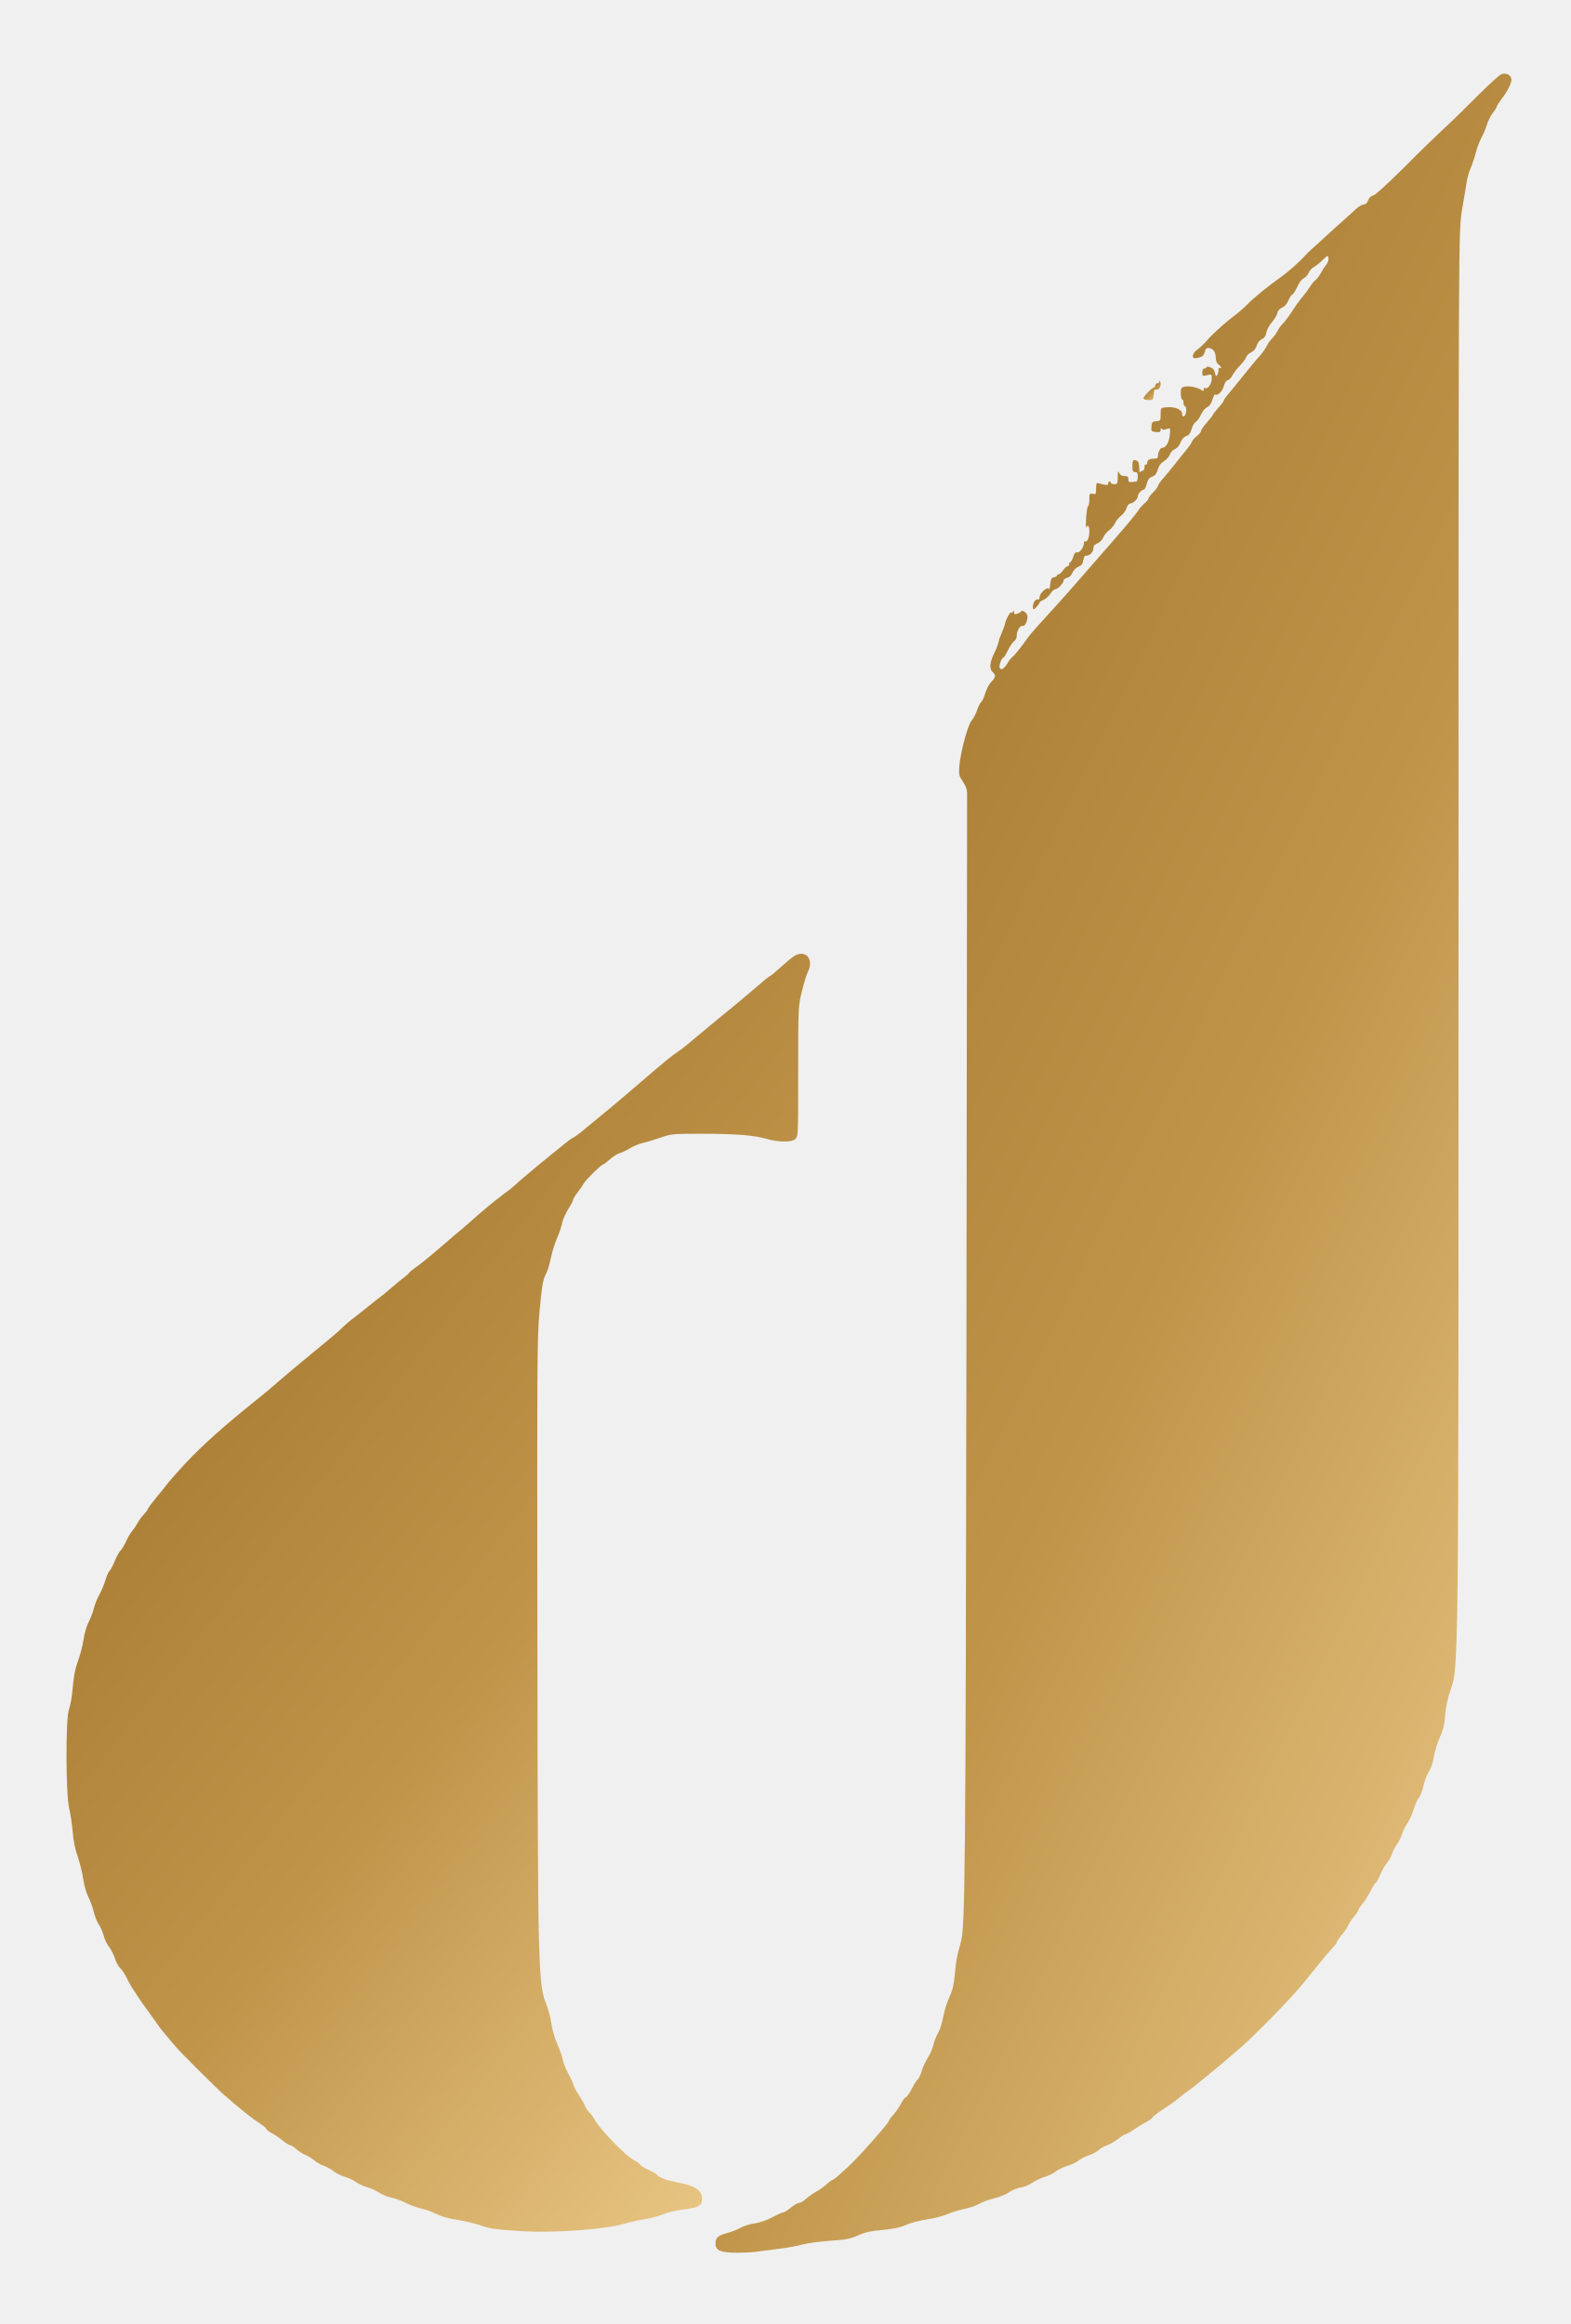
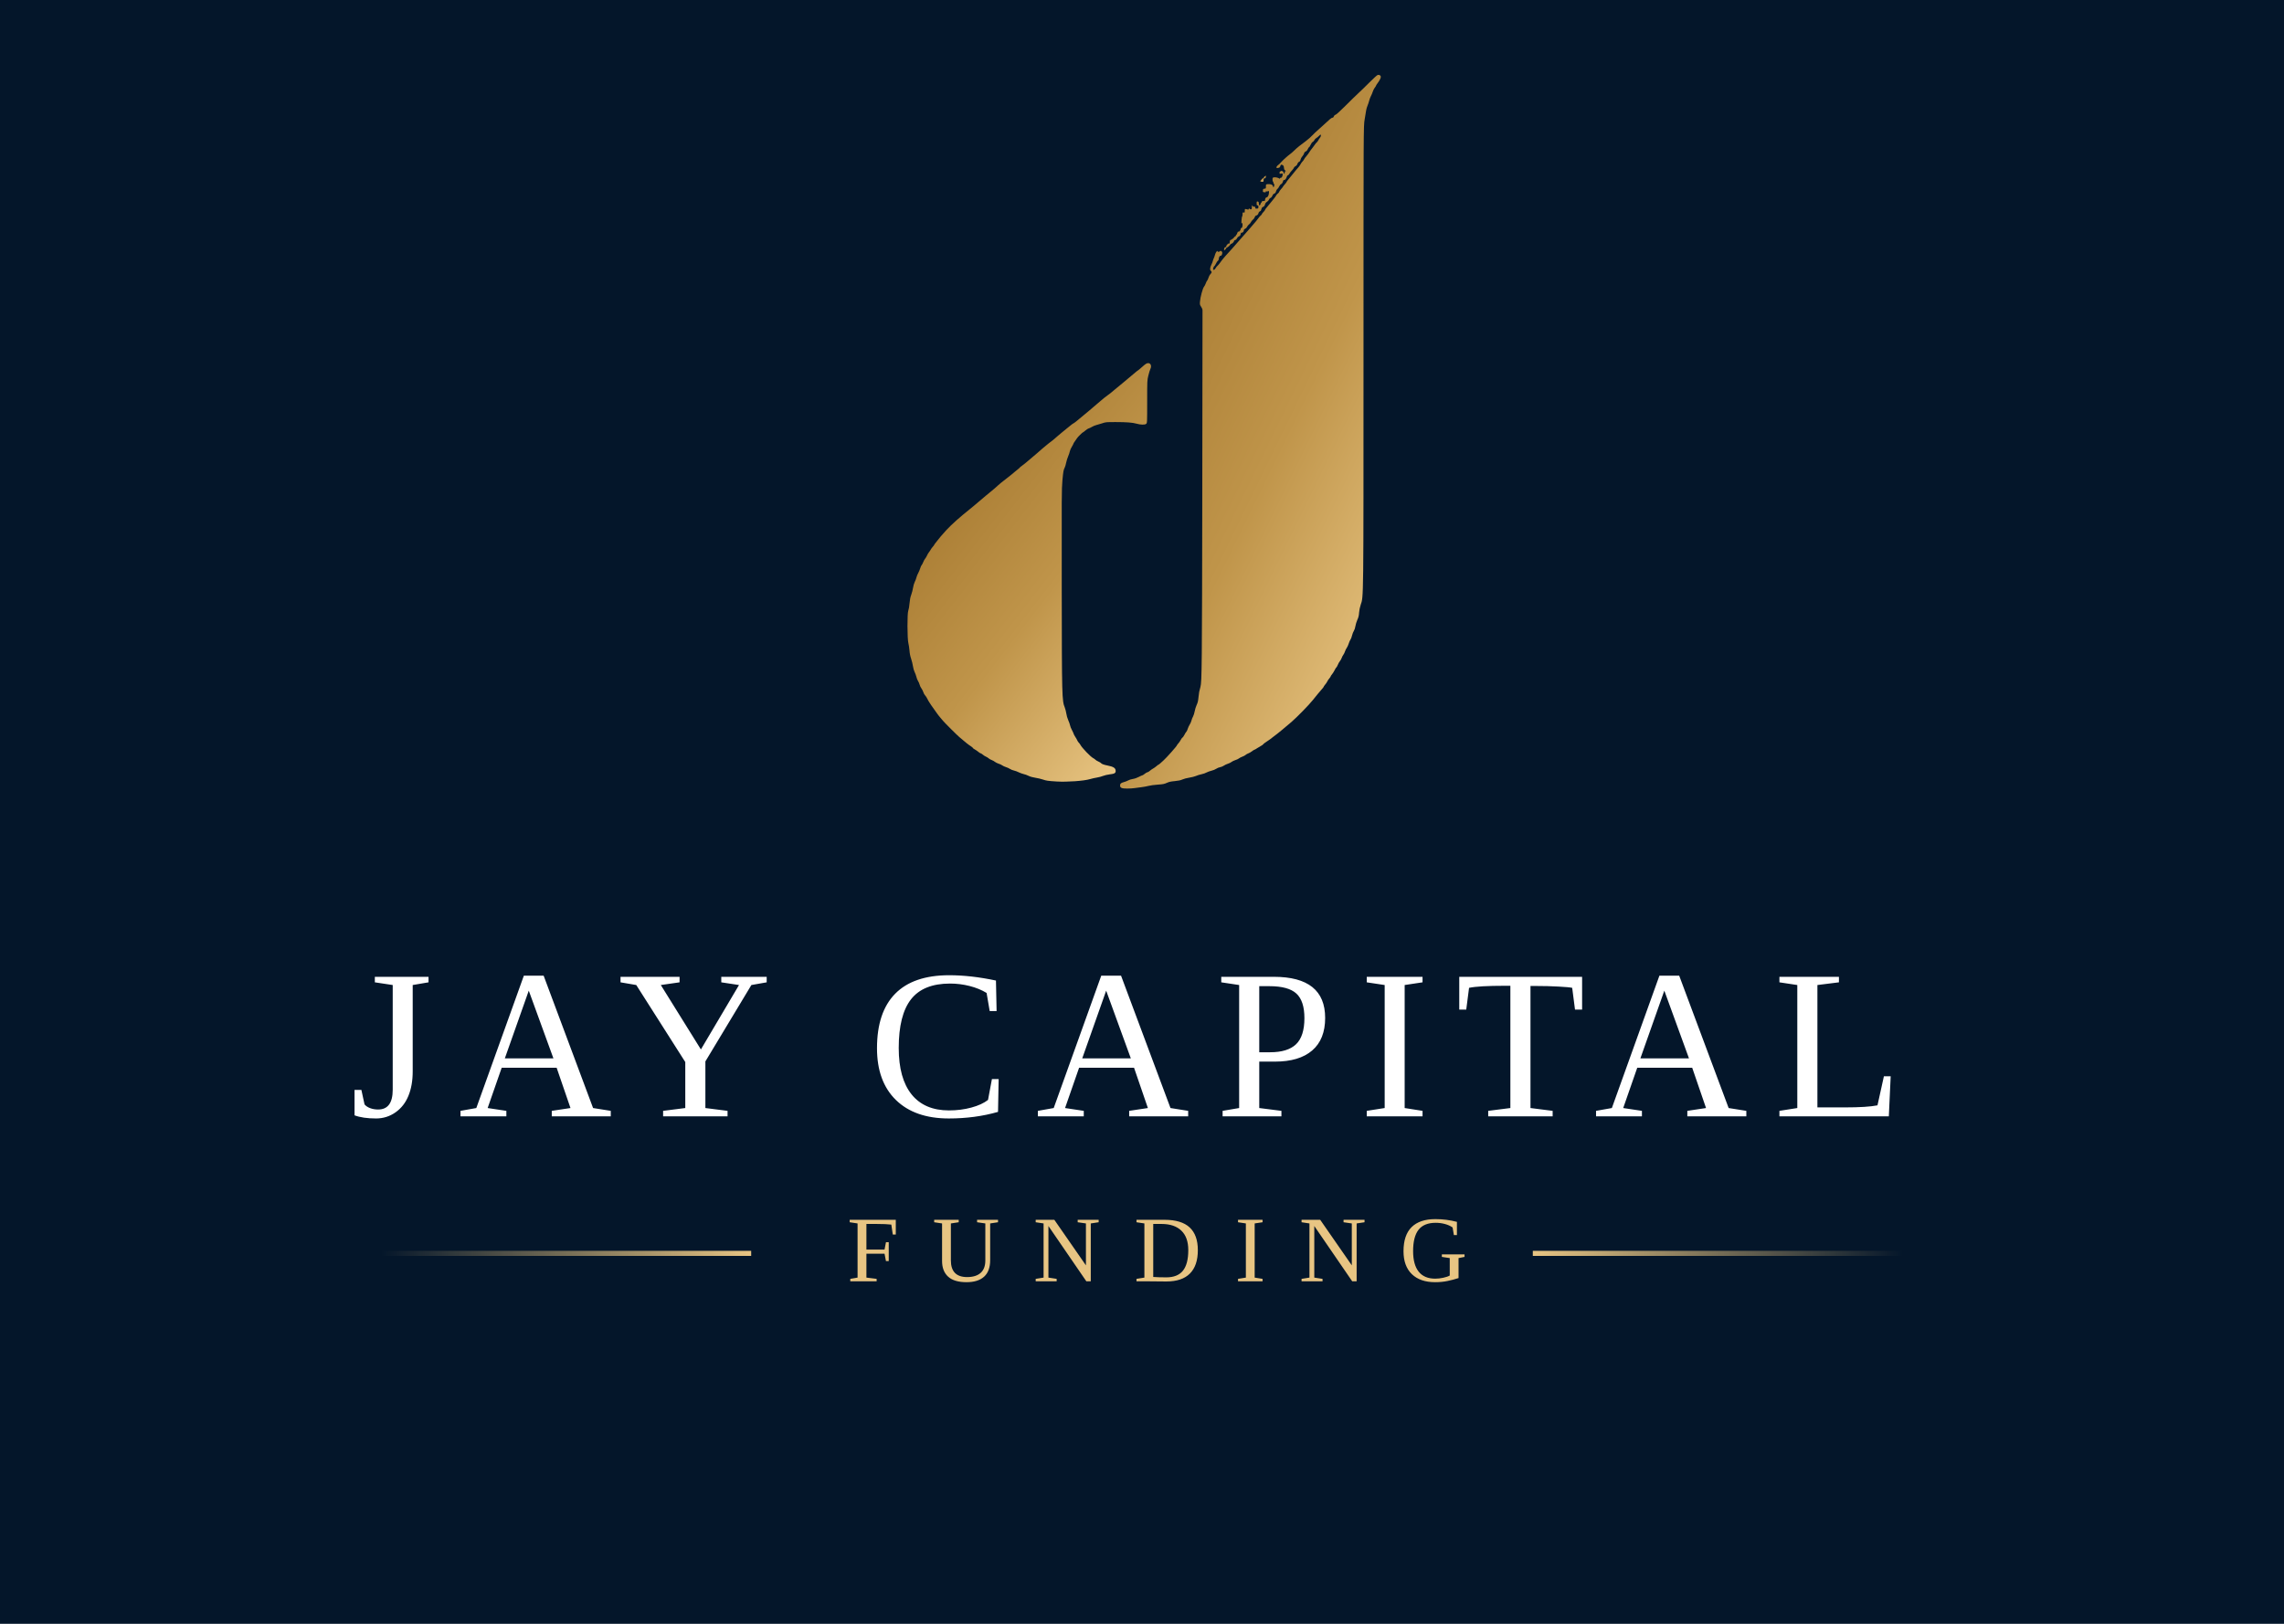
- <svg xmlns="http://www.w3.org/2000/svg" viewBox="0 0 1168 1728" width="1168" height="1728" role="img" aria-label="Jay Capital Funding">
+ <svg xmlns="http://www.w3.org/2000/svg" viewBox="0 0 900 640" width="900" height="640">
  <defs>
    <linearGradient id="jcfGold" x1="0.85" y1="0" x2="0.1" y2="1">
      <stop offset="0" stop-color="#E8C583" />
      <stop offset="0.42" stop-color="#C0954A" />
      <stop offset="1" stop-color="#9C6E26" />
    </linearGradient>
+     <linearGradient id="rl" x1="0" y1="0" x2="1" y2="0">
+       <stop offset="0" stop-color="#E8C583" stop-opacity="0" />
+       <stop offset="1" stop-color="#E8C583" />
+     </linearGradient>
+     <linearGradient id="rr" x1="0" y1="0" x2="1" y2="0">
+       <stop offset="0" stop-color="#E8C583" />
+       <stop offset="1" stop-color="#E8C583" stop-opacity="0" />
+     </linearGradient>
  </defs>
-   <g transform="translate(0,1728) scale(0.1,-0.1)" fill="url(#jcfGold)" stroke="none">
-     <path d="M11167 16730 c-16 -5 -93 -75 -185 -167 -86 -87 -200 -198 -252 -245 -52 -48 -185 -177 -294 -287 -127 -126 -209 -201 -225 -204 -17 -4 -30 -16 -38 -36 -8 -21 -18 -31 -32 -31 -12 0 -37 -15 -56 -32 -19 -18 -58 -53 -86 -78 -56 -49 -86 -76 -170 -154 -31 -28 -67 -60 -80 -72 -13 -12 -36 -34 -50 -50 -35 -39 -118 -113 -165 -147 -108 -77 -205 -155 -258 -209 -32 -32 -77 -71 -100 -87 -44 -31 -157 -131 -190 -170 -36 -41 -62 -65 -89 -85 -25 -18 -36 -50 -19 -59 4 -2 22 0 39 5 25 6 34 16 41 41 7 26 13 31 32 29 32 -5 49 -30 50 -72 0 -24 7 -40 20 -50 20 -14 29 -37 10 -25 -6 3 -10 -4 -10 -17 0 -13 -5 -30 -10 -38 -7 -12 -11 -8 -16 17 -5 23 -14 35 -35 42 -18 6 -29 6 -29 0 0 -5 -7 -9 -15 -9 -10 0 -15 -10 -15 -29 0 -28 1 -29 35 -21 35 8 35 8 35 -26 0 -37 -31 -81 -49 -69 -6 3 -11 -1 -11 -11 0 -12 -4 -14 -12 -7 -25 20 -90 35 -124 29 -33 -7 -34 -9 -34 -51 0 -25 5 -45 10 -45 6 0 10 -11 10 -25 0 -14 5 -25 10 -25 16 0 12 -67 -5 -74 -11 -4 -15 1 -15 17 0 31 -52 54 -113 49 -47 -4 -47 -4 -47 -52 0 -48 -1 -49 -32 -52 -30 -3 -33 -6 -36 -39 -3 -35 -2 -37 32 -41 31 -3 36 -1 36 17 0 14 3 16 8 7 7 -10 15 -10 37 -2 28 10 28 10 23 -45 -5 -54 -29 -95 -57 -95 -14 0 -31 -34 -31 -59 0 -16 -6 -21 -24 -21 -38 0 -56 -10 -56 -32 0 -10 -4 -16 -10 -13 -6 4 -10 -5 -10 -19 0 -16 -6 -26 -14 -26 -8 0 -17 -6 -19 -12 -3 -7 -6 8 -6 33 -1 33 -6 49 -17 53 -29 11 -34 6 -34 -39 0 -38 3 -45 20 -45 16 0 20 -7 20 -35 0 -21 -5 -35 -12 -36 -7 0 -23 -2 -35 -3 -18 -2 -23 2 -23 21 0 19 -5 23 -28 23 -20 0 -32 7 -40 23 -9 19 -11 15 -11 -30 -1 -50 -3 -53 -26 -53 -14 0 -25 5 -25 10 0 6 -4 10 -10 10 -5 0 -10 -7 -10 -15 0 -15 -12 -15 -72 2 -15 4 -18 -3 -18 -40 0 -42 -1 -44 -25 -39 -24 4 -25 2 -25 -41 0 -25 -4 -47 -9 -49 -5 -1 -12 -41 -15 -88 -3 -47 -3 -79 0 -72 12 25 24 11 24 -29 0 -45 -16 -83 -31 -74 -5 4 -9 -1 -9 -10 0 -32 -31 -77 -50 -72 -13 3 -21 -5 -30 -34 -7 -22 -17 -39 -22 -39 -4 0 -8 -7 -8 -15 0 -8 -6 -15 -12 -15 -7 0 -22 -14 -33 -30 -11 -16 -26 -30 -32 -30 -7 0 -13 -4 -13 -9 0 -5 -10 -11 -22 -13 -19 -2 -24 -11 -29 -53 -3 -27 -7 -45 -7 -38 -4 31 -72 -24 -72 -58 0 -12 -5 -19 -12 -16 -7 2 -18 -3 -25 -12 -13 -17 -18 -61 -7 -61 9 0 44 41 44 50 0 4 13 13 30 20 16 7 39 28 51 46 11 19 29 34 39 34 18 0 60 48 60 68 0 5 12 13 26 16 16 4 30 18 38 38 8 18 26 36 44 44 24 9 32 21 37 48 4 19 10 35 14 34 31 -4 61 24 61 57 0 16 9 26 30 35 19 8 36 26 44 45 8 18 27 42 44 53 16 12 35 35 42 51 7 17 27 41 44 55 18 13 37 39 42 57 5 19 17 33 27 35 26 3 57 34 57 54 0 18 30 50 46 50 6 0 15 19 21 43 9 32 18 45 40 53 22 8 32 21 42 53 9 30 22 48 46 62 18 11 38 33 44 50 6 17 21 33 36 39 17 6 32 24 42 48 10 26 24 42 43 49 22 8 31 21 40 52 6 23 20 47 31 54 11 6 29 31 39 54 11 24 30 48 44 54 22 11 32 26 50 82 3 10 10 16 14 13 17 -10 52 25 62 63 6 24 17 41 29 44 11 2 27 20 36 38 10 19 35 51 56 72 21 21 41 48 44 60 4 12 20 29 37 37 21 10 35 27 42 50 7 22 21 40 38 48 20 9 29 23 34 50 4 21 22 54 41 75 18 21 36 51 40 67 4 20 15 33 35 42 20 9 37 27 49 56 10 23 23 42 28 42 6 0 22 25 36 55 15 34 34 60 49 66 14 7 30 25 37 41 6 16 24 35 38 42 14 8 44 31 66 53 39 37 40 37 43 14 2 -14 -5 -35 -17 -50 -12 -14 -30 -43 -41 -63 -11 -20 -28 -43 -38 -50 -10 -7 -31 -32 -45 -55 -15 -23 -36 -52 -48 -65 -11 -13 -31 -39 -45 -58 -13 -19 -38 -57 -57 -85 -19 -27 -42 -56 -51 -64 -10 -8 -26 -31 -36 -50 -10 -20 -28 -45 -40 -56 -12 -11 -31 -36 -41 -57 -10 -20 -30 -49 -44 -65 -29 -31 -98 -115 -160 -193 -22 -28 -57 -70 -77 -94 -21 -24 -38 -48 -38 -53 0 -6 -18 -30 -40 -54 -22 -24 -40 -47 -40 -51 0 -4 -20 -30 -45 -58 -25 -28 -45 -57 -45 -65 0 -8 -13 -24 -30 -37 -16 -12 -32 -30 -36 -40 -3 -10 -22 -38 -42 -62 -20 -24 -55 -67 -77 -96 -22 -28 -61 -76 -87 -106 -27 -30 -48 -60 -48 -67 0 -7 -16 -28 -35 -47 -19 -19 -35 -39 -35 -46 0 -7 -13 -23 -29 -36 -15 -13 -37 -36 -47 -53 -16 -26 -77 -99 -208 -250 -209 -240 -358 -410 -400 -455 -133 -145 -200 -221 -215 -243 -35 -53 -102 -136 -115 -144 -8 -4 -24 -24 -35 -45 -25 -41 -49 -55 -58 -33 -6 17 15 75 27 75 5 0 20 25 35 55 14 30 35 61 45 68 13 7 20 23 20 42 0 36 27 78 45 71 15 -5 35 34 35 69 0 26 -38 55 -49 37 -3 -5 -16 -12 -28 -16 -18 -6 -23 -3 -23 11 0 15 -2 16 -10 3 -5 -8 -10 -11 -10 -6 0 20 -38 -42 -45 -74 -4 -19 -16 -52 -25 -73 -10 -21 -22 -52 -25 -70 -4 -18 -17 -53 -30 -78 -35 -71 -41 -121 -16 -144 28 -25 26 -40 -9 -76 -16 -17 -36 -55 -44 -84 -9 -29 -22 -58 -30 -64 -8 -7 -22 -35 -31 -62 -9 -27 -28 -63 -41 -78 -29 -34 -84 -240 -91 -341 -4 -60 -2 -69 26 -111 21 -31 32 -59 32 -85 0 -22 -2 -1850 -5 -4064 -6 -4033 -10 -4368 -42 -4482 -29 -103 -33 -124 -44 -233 -8 -86 -17 -124 -41 -175 -17 -36 -37 -100 -45 -144 -7 -43 -25 -97 -38 -121 -14 -23 -30 -64 -36 -91 -6 -27 -24 -68 -40 -92 -16 -25 -36 -68 -45 -97 -8 -29 -22 -58 -31 -66 -8 -7 -29 -38 -44 -70 -16 -31 -36 -59 -44 -62 -8 -3 -25 -25 -37 -49 -12 -24 -37 -60 -55 -81 -19 -20 -34 -41 -34 -46 0 -16 -240 -286 -305 -343 -11 -10 -40 -36 -64 -58 -24 -22 -48 -40 -53 -40 -4 0 -25 -15 -45 -34 -21 -18 -54 -41 -73 -51 -19 -10 -52 -33 -73 -51 -20 -19 -46 -34 -56 -34 -11 0 -38 -16 -61 -35 -23 -19 -48 -35 -55 -35 -7 0 -44 -16 -81 -36 -42 -22 -93 -40 -133 -46 -37 -5 -84 -20 -106 -33 -22 -13 -67 -30 -100 -39 -65 -17 -85 -35 -85 -77 0 -53 38 -69 159 -69 58 0 133 4 166 10 33 5 102 14 153 20 51 6 125 19 165 30 40 11 135 24 212 29 123 9 149 14 205 40 52 23 89 32 181 40 88 9 131 18 174 37 33 15 98 33 154 41 53 8 121 25 151 38 30 14 88 32 128 40 41 8 92 26 115 40 24 13 73 31 111 40 39 9 88 29 110 45 23 16 61 31 86 35 25 4 63 19 85 35 22 15 64 35 93 44 29 8 67 27 83 41 17 13 55 32 85 41 30 8 67 26 82 38 15 13 49 30 77 40 27 9 61 27 75 40 14 13 42 29 62 35 20 7 56 28 80 46 24 19 48 35 54 35 7 0 36 16 65 36 30 20 71 45 91 55 20 10 41 25 45 32 4 8 26 26 48 41 22 15 63 42 90 61 28 18 61 44 74 56 14 12 40 33 59 45 19 13 50 37 70 54 21 17 60 49 87 71 55 44 88 72 214 180 125 108 399 388 491 504 19 24 67 82 105 130 39 48 85 103 103 121 17 18 32 38 32 43 0 5 16 29 36 53 20 23 43 57 50 75 8 17 27 46 44 64 16 19 30 39 30 46 0 7 14 28 31 47 16 19 43 62 60 96 16 33 33 60 38 60 5 0 19 26 32 57 12 31 35 70 49 87 15 17 33 49 40 71 7 22 24 54 37 71 13 17 31 53 39 80 9 27 27 63 41 81 13 18 32 61 43 96 11 35 29 76 40 90 11 14 27 55 35 92 9 37 27 84 41 105 15 23 29 64 35 106 6 38 26 103 44 144 27 59 35 94 40 165 5 57 18 121 36 176 66 198 64 -20 64 5704 0 5160 0 5160 26 5315 15 85 30 178 34 205 4 28 17 75 30 105 13 30 31 84 40 120 9 35 27 82 40 105 12 22 31 65 40 95 9 30 30 72 46 92 16 20 29 41 29 47 0 5 16 30 35 55 46 60 77 123 73 148 -4 30 -37 47 -71 38z" />
-     <path d="M8621 14443 c-1 -7 -8 -13 -16 -13 -8 0 -15 -7 -15 -15 0 -8 -4 -15 -8 -15 -15 0 -83 -71 -79 -83 2 -7 19 -12 38 -12 33 0 34 2 37 41 3 36 6 41 22 37 20 -5 37 33 27 59 -4 10 -6 10 -6 1z" />
-     <path d="M5905 10171 c-16 -10 -59 -45 -95 -78 -36 -33 -73 -64 -82 -69 -10 -5 -37 -26 -60 -46 -78 -68 -227 -192 -284 -238 -56 -45 -129 -106 -194 -160 -82 -70 -117 -98 -150 -120 -54 -37 -101 -76 -251 -205 -125 -108 -236 -202 -383 -322 -28 -23 -67 -55 -86 -71 -19 -16 -46 -35 -60 -42 -14 -7 -41 -27 -61 -44 -20 -17 -62 -51 -94 -76 -31 -25 -80 -65 -109 -89 -28 -24 -71 -60 -95 -80 -24 -20 -55 -47 -70 -61 -14 -14 -42 -37 -61 -50 -19 -13 -37 -27 -40 -30 -3 -3 -23 -19 -45 -35 -22 -16 -80 -65 -130 -108 -49 -44 -109 -96 -133 -116 -24 -20 -60 -50 -80 -68 -138 -119 -222 -188 -254 -209 -20 -13 -40 -30 -45 -37 -4 -7 -23 -24 -42 -38 -18 -13 -48 -37 -66 -54 -18 -16 -55 -47 -81 -68 -27 -20 -87 -67 -133 -105 -46 -37 -96 -76 -111 -87 -15 -11 -41 -34 -58 -50 -16 -17 -49 -46 -73 -66 -24 -20 -67 -56 -96 -80 -29 -24 -80 -66 -114 -94 -53 -43 -120 -99 -279 -236 -19 -16 -56 -46 -82 -67 -229 -183 -401 -336 -525 -468 -56 -60 -114 -126 -130 -146 -15 -20 -56 -71 -90 -112 -35 -42 -63 -80 -63 -85 0 -5 -14 -24 -31 -42 -17 -18 -37 -46 -46 -63 -9 -17 -27 -44 -41 -61 -14 -16 -33 -50 -44 -75 -11 -25 -30 -56 -42 -70 -13 -14 -33 -51 -45 -82 -13 -32 -29 -62 -37 -69 -8 -6 -21 -37 -30 -68 -9 -31 -29 -78 -44 -106 -16 -27 -34 -72 -41 -100 -6 -27 -24 -75 -40 -106 -16 -32 -32 -87 -38 -131 -6 -41 -24 -111 -40 -155 -22 -59 -32 -111 -40 -199 -5 -68 -18 -138 -28 -164 -26 -64 -24 -639 2 -739 9 -35 20 -110 25 -165 5 -70 17 -130 38 -191 17 -50 35 -125 41 -168 7 -46 22 -99 37 -130 15 -28 33 -79 41 -112 8 -33 25 -76 38 -95 13 -19 29 -56 36 -83 6 -26 24 -63 40 -83 15 -19 35 -59 44 -87 9 -29 27 -61 40 -72 12 -11 34 -45 49 -75 14 -30 36 -69 49 -86 12 -18 30 -45 39 -60 10 -16 38 -56 63 -89 24 -33 56 -78 71 -100 15 -22 44 -60 66 -85 21 -25 53 -63 71 -84 35 -43 311 -318 367 -366 131 -113 205 -173 267 -212 24 -15 43 -32 43 -38 0 -5 17 -18 38 -29 21 -11 58 -36 81 -55 24 -20 49 -36 57 -36 7 0 29 -14 48 -30 18 -17 51 -37 72 -46 22 -9 50 -27 64 -40 14 -13 45 -30 69 -38 23 -9 56 -27 72 -41 17 -13 53 -31 81 -40 28 -8 65 -25 82 -38 17 -13 56 -31 86 -40 30 -9 72 -28 92 -42 20 -14 61 -30 90 -36 29 -6 78 -24 108 -40 30 -15 80 -33 110 -40 30 -6 81 -24 112 -40 38 -19 90 -34 155 -44 54 -8 130 -26 170 -40 79 -27 110 -32 318 -45 231 -14 617 13 751 54 45 13 117 30 160 36 44 7 105 23 138 37 32 13 96 28 143 34 114 13 143 28 143 77 0 68 -48 99 -193 127 -77 15 -130 35 -142 55 -4 6 -30 21 -58 34 -29 12 -58 31 -66 40 -8 10 -31 26 -50 36 -62 32 -257 235 -293 305 -9 17 -25 38 -36 48 -11 10 -26 33 -33 50 -7 18 -28 54 -46 81 -18 27 -36 60 -39 75 -4 14 -22 53 -40 86 -18 33 -36 78 -39 100 -4 22 -22 74 -41 116 -20 45 -38 107 -44 152 -6 42 -22 102 -34 134 -65 160 -67 224 -70 2733 -3 2070 -2 2228 15 2420 19 211 25 243 53 298 9 17 24 67 32 109 9 43 29 108 45 144 16 37 34 89 39 117 6 27 27 73 46 103 18 29 34 59 34 65 0 7 15 32 34 57 19 24 40 55 47 68 13 25 129 139 141 139 4 0 28 18 53 40 25 22 58 43 73 46 15 4 48 19 74 35 26 16 69 34 95 40 27 6 87 24 134 40 85 29 90 29 313 29 239 0 381 -11 468 -36 92 -27 189 -29 218 -6 25 20 25 20 25 504 0 483 0 483 27 595 15 62 35 127 44 144 49 96 -15 173 -101 120z" />
+   <rect width="900" height="640" fill="#04162A" />
+   <g transform="translate(349,20) scale(0.1736111)">
+     <g transform="translate(0,1728) scale(0.1,-0.1)" fill="url(#jcfGold)" stroke="none">
+       <path d="M11167 16730 c-16 -5 -93 -75 -185 -167 -86 -87 -200 -198 -252 -245 -52 -48 -185 -177 -294 -287 -127 -126 -209 -201 -225 -204 -17 -4 -30 -16 -38 -36 -8 -21 -18 -31 -32 -31 -12 0 -37 -15 -56 -32 -19 -18 -58 -53 -86 -78 -56 -49 -86 -76 -170 -154 -31 -28 -67 -60 -80 -72 -13 -12 -36 -34 -50 -50 -35 -39 -118 -113 -165 -147 -108 -77 -205 -155 -258 -209 -32 -32 -77 -71 -100 -87 -44 -31 -157 -131 -190 -170 -36 -41 -62 -65 -89 -85 -25 -18 -36 -50 -19 -59 4 -2 22 0 39 5 25 6 34 16 41 41 7 26 13 31 32 29 32 -5 49 -30 50 -72 0 -24 7 -40 20 -50 20 -14 29 -37 10 -25 -6 3 -10 -4 -10 -17 0 -13 -5 -30 -10 -38 -7 -12 -11 -8 -16 17 -5 23 -14 35 -35 42 -18 6 -29 6 -29 0 0 -5 -7 -9 -15 -9 -10 0 -15 -10 -15 -29 0 -28 1 -29 35 -21 35 8 35 8 35 -26 0 -37 -31 -81 -49 -69 -6 3 -11 -1 -11 -11 0 -12 -4 -14 -12 -7 -25 20 -90 35 -124 29 -33 -7 -34 -9 -34 -51 0 -25 5 -45 10 -45 6 0 10 -11 10 -25 0 -14 5 -25 10 -25 16 0 12 -67 -5 -74 -11 -4 -15 1 -15 17 0 31 -52 54 -113 49 -47 -4 -47 -4 -47 -52 0 -48 -1 -49 -32 -52 -30 -3 -33 -6 -36 -39 -3 -35 -2 -37 32 -41 31 -3 36 -1 36 17 0 14 3 16 8 7 7 -10 15 -10 37 -2 28 10 28 10 23 -45 -5 -54 -29 -95 -57 -95 -14 0 -31 -34 -31 -59 0 -16 -6 -21 -24 -21 -38 0 -56 -10 -56 -32 0 -10 -4 -16 -10 -13 -6 4 -10 -5 -10 -19 0 -16 -6 -26 -14 -26 -8 0 -17 -6 -19 -12 -3 -7 -6 8 -6 33 -1 33 -6 49 -17 53 -29 11 -34 6 -34 -39 0 -38 3 -45 20 -45 16 0 20 -7 20 -35 0 -21 -5 -35 -12 -36 -7 0 -23 -2 -35 -3 -18 -2 -23 2 -23 21 0 19 -5 23 -28 23 -20 0 -32 7 -40 23 -9 19 -11 15 -11 -30 -1 -50 -3 -53 -26 -53 -14 0 -25 5 -25 10 0 6 -4 10 -10 10 -5 0 -10 -7 -10 -15 0 -15 -12 -15 -72 2 -15 4 -18 -3 -18 -40 0 -42 -1 -44 -25 -39 -24 4 -25 2 -25 -41 0 -25 -4 -47 -9 -49 -5 -1 -12 -41 -15 -88 -3 -47 -3 -79 0 -72 12 25 24 11 24 -29 0 -45 -16 -83 -31 -74 -5 4 -9 -1 -9 -10 0 -32 -31 -77 -50 -72 -13 3 -21 -5 -30 -34 -7 -22 -17 -39 -22 -39 -4 0 -8 -7 -8 -15 0 -8 -6 -15 -12 -15 -7 0 -22 -14 -33 -30 -11 -16 -26 -30 -32 -30 -7 0 -13 -4 -13 -9 0 -5 -10 -11 -22 -13 -19 -2 -24 -11 -29 -53 -3 -27 -7 -45 -7 -38 -4 31 -72 -24 -72 -58 0 -12 -5 -19 -12 -16 -7 2 -18 -3 -25 -12 -13 -17 -18 -61 -7 -61 9 0 44 41 44 50 0 4 13 13 30 20 16 7 39 28 51 46 11 19 29 34 39 34 18 0 60 48 60 68 0 5 12 13 26 16 16 4 30 18 38 38 8 18 26 36 44 44 24 9 32 21 37 48 4 19 10 35 14 34 31 -4 61 24 61 57 0 16 9 26 30 35 19 8 36 26 44 45 8 18 27 42 44 53 16 12 35 35 42 51 7 17 27 41 44 55 18 13 37 39 42 57 5 19 17 33 27 35 26 3 57 34 57 54 0 18 30 50 46 50 6 0 15 19 21 43 9 32 18 45 40 53 22 8 32 21 42 53 9 30 22 48 46 62 18 11 38 33 44 50 6 17 21 33 36 39 17 6 32 24 42 48 10 26 24 42 43 49 22 8 31 21 40 52 6 23 20 47 31 54 11 6 29 31 39 54 11 24 30 48 44 54 22 11 32 26 50 82 3 10 10 16 14 13 17 -10 52 25 62 63 6 24 17 41 29 44 11 2 27 20 36 38 10 19 35 51 56 72 21 21 41 48 44 60 4 12 20 29 37 37 21 10 35 27 42 50 7 22 21 40 38 48 20 9 29 23 34 50 4 21 22 54 41 75 18 21 36 51 40 67 4 20 15 33 35 42 20 9 37 27 49 56 10 23 23 42 28 42 6 0 22 25 36 55 15 34 34 60 49 66 14 7 30 25 37 41 6 16 24 35 38 42 14 8 44 31 66 53 39 37 40 37 43 14 2 -14 -5 -35 -17 -50 -12 -14 -30 -43 -41 -63 -11 -20 -28 -43 -38 -50 -10 -7 -31 -32 -45 -55 -15 -23 -36 -52 -48 -65 -11 -13 -31 -39 -45 -58 -13 -19 -38 -57 -57 -85 -19 -27 -42 -56 -51 -64 -10 -8 -26 -31 -36 -50 -10 -20 -28 -45 -40 -56 -12 -11 -31 -36 -41 -57 -10 -20 -30 -49 -44 -65 -29 -31 -98 -115 -160 -193 -22 -28 -57 -70 -77 -94 -21 -24 -38 -48 -38 -53 0 -6 -18 -30 -40 -54 -22 -24 -40 -47 -40 -51 0 -4 -20 -30 -45 -58 -25 -28 -45 -57 -45 -65 0 -8 -13 -24 -30 -37 -16 -12 -32 -30 -36 -40 -3 -10 -22 -38 -42 -62 -20 -24 -55 -67 -77 -96 -22 -28 -61 -76 -87 -106 -27 -30 -48 -60 -48 -67 0 -7 -16 -28 -35 -47 -19 -19 -35 -39 -35 -46 0 -7 -13 -23 -29 -36 -15 -13 -37 -36 -47 -53 -16 -26 -77 -99 -208 -250 -209 -240 -358 -410 -400 -455 -133 -145 -200 -221 -215 -243 -35 -53 -102 -136 -115 -144 -8 -4 -24 -24 -35 -45 -25 -41 -49 -55 -58 -33 -6 17 15 75 27 75 5 0 20 25 35 55 14 30 35 61 45 68 13 7 20 23 20 42 0 36 27 78 45 71 15 -5 35 34 35 69 0 26 -38 55 -49 37 -3 -5 -16 -12 -28 -16 -18 -6 -23 -3 -23 11 0 15 -2 16 -10 3 -5 -8 -10 -11 -10 -6 0 20 -38 -42 -45 -74 -4 -19 -16 -52 -25 -73 -10 -21 -22 -52 -25 -70 -4 -18 -17 -53 -30 -78 -35 -71 -41 -121 -16 -144 28 -25 26 -40 -9 -76 -16 -17 -36 -55 -44 -84 -9 -29 -22 -58 -30 -64 -8 -7 -22 -35 -31 -62 -9 -27 -28 -63 -41 -78 -29 -34 -84 -240 -91 -341 -4 -60 -2 -69 26 -111 21 -31 32 -59 32 -85 0 -22 -2 -1850 -5 -4064 -6 -4033 -10 -4368 -42 -4482 -29 -103 -33 -124 -44 -233 -8 -86 -17 -124 -41 -175 -17 -36 -37 -100 -45 -144 -7 -43 -25 -97 -38 -121 -14 -23 -30 -64 -36 -91 -6 -27 -24 -68 -40 -92 -16 -25 -36 -68 -45 -97 -8 -29 -22 -58 -31 -66 -8 -7 -29 -38 -44 -70 -16 -31 -36 -59 -44 -62 -8 -3 -25 -25 -37 -49 -12 -24 -37 -60 -55 -81 -19 -20 -34 -41 -34 -46 0 -16 -240 -286 -305 -343 -11 -10 -40 -36 -64 -58 -24 -22 -48 -40 -53 -40 -4 0 -25 -15 -45 -34 -21 -18 -54 -41 -73 -51 -19 -10 -52 -33 -73 -51 -20 -19 -46 -34 -56 -34 -11 0 -38 -16 -61 -35 -23 -19 -48 -35 -55 -35 -7 0 -44 -16 -81 -36 -42 -22 -93 -40 -133 -46 -37 -5 -84 -20 -106 -33 -22 -13 -67 -30 -100 -39 -65 -17 -85 -35 -85 -77 0 -53 38 -69 159 -69 58 0 133 4 166 10 33 5 102 14 153 20 51 6 125 19 165 30 40 11 135 24 212 29 123 9 149 14 205 40 52 23 89 32 181 40 88 9 131 18 174 37 33 15 98 33 154 41 53 8 121 25 151 38 30 14 88 32 128 40 41 8 92 26 115 40 24 13 73 31 111 40 39 9 88 29 110 45 23 16 61 31 86 35 25 4 63 19 85 35 22 15 64 35 93 44 29 8 67 27 83 41 17 13 55 32 85 41 30 8 67 26 82 38 15 13 49 30 77 40 27 9 61 27 75 40 14 13 42 29 62 35 20 7 56 28 80 46 24 19 48 35 54 35 7 0 36 16 65 36 30 20 71 45 91 55 20 10 41 25 45 32 4 8 26 26 48 41 22 15 63 42 90 61 28 18 61 44 74 56 14 12 40 33 59 45 19 13 50 37 70 54 21 17 60 49 87 71 55 44 88 72 214 180 125 108 399 388 491 504 19 24 67 82 105 130 39 48 85 103 103 121 17 18 32 38 32 43 0 5 16 29 36 53 20 23 43 57 50 75 8 17 27 46 44 64 16 19 30 39 30 46 0 7 14 28 31 47 16 19 43 62 60 96 16 33 33 60 38 60 5 0 19 26 32 57 12 31 35 70 49 87 15 17 33 49 40 71 7 22 24 54 37 71 13 17 31 53 39 80 9 27 27 63 41 81 13 18 32 61 43 96 11 35 29 76 40 90 11 14 27 55 35 92 9 37 27 84 41 105 15 23 29 64 35 106 6 38 26 103 44 144 27 59 35 94 40 165 5 57 18 121 36 176 66 198 64 -20 64 5704 0 5160 0 5160 26 5315 15 85 30 178 34 205 4 28 17 75 30 105 13 30 31 84 40 120 9 35 27 82 40 105 12 22 31 65 40 95 9 30 30 72 46 92 16 20 29 41 29 47 0 5 16 30 35 55 46 60 77 123 73 148 -4 30 -37 47 -71 38z" />
+       <path d="M8621 14443 c-1 -7 -8 -13 -16 -13 -8 0 -15 -7 -15 -15 0 -8 -4 -15 -8 -15 -15 0 -83 -71 -79 -83 2 -7 19 -12 38 -12 33 0 34 2 37 41 3 36 6 41 22 37 20 -5 37 33 27 59 -4 10 -6 10 -6 1z" />
+       <path d="M5905 10171 c-16 -10 -59 -45 -95 -78 -36 -33 -73 -64 -82 -69 -10 -5 -37 -26 -60 -46 -78 -68 -227 -192 -284 -238 -56 -45 -129 -106 -194 -160 -82 -70 -117 -98 -150 -120 -54 -37 -101 -76 -251 -205 -125 -108 -236 -202 -383 -322 -28 -23 -67 -55 -86 -71 -19 -16 -46 -35 -60 -42 -14 -7 -41 -27 -61 -44 -20 -17 -62 -51 -94 -76 -31 -25 -80 -65 -109 -89 -28 -24 -71 -60 -95 -80 -24 -20 -55 -47 -70 -61 -14 -14 -42 -37 -61 -50 -19 -13 -37 -27 -40 -30 -3 -3 -23 -19 -45 -35 -22 -16 -80 -65 -130 -108 -49 -44 -109 -96 -133 -116 -24 -20 -60 -50 -80 -68 -138 -119 -222 -188 -254 -209 -20 -13 -40 -30 -45 -37 -4 -7 -23 -24 -42 -38 -18 -13 -48 -37 -66 -54 -18 -16 -55 -47 -81 -68 -27 -20 -87 -67 -133 -105 -46 -37 -96 -76 -111 -87 -15 -11 -41 -34 -58 -50 -16 -17 -49 -46 -73 -66 -24 -20 -67 -56 -96 -80 -29 -24 -80 -66 -114 -94 -53 -43 -120 -99 -279 -236 -19 -16 -56 -46 -82 -67 -229 -183 -401 -336 -525 -468 -56 -60 -114 -126 -130 -146 -15 -20 -56 -71 -90 -112 -35 -42 -63 -80 -63 -85 0 -5 -14 -24 -31 -42 -17 -18 -37 -46 -46 -63 -9 -17 -27 -44 -41 -61 -14 -16 -33 -50 -44 -75 -11 -25 -30 -56 -42 -70 -13 -14 -33 -51 -45 -82 -13 -32 -29 -62 -37 -69 -8 -6 -21 -37 -30 -68 -9 -31 -29 -78 -44 -106 -16 -27 -34 -72 -41 -100 -6 -27 -24 -75 -40 -106 -16 -32 -32 -87 -38 -131 -6 -41 -24 -111 -40 -155 -22 -59 -32 -111 -40 -199 -5 -68 -18 -138 -28 -164 -26 -64 -24 -639 2 -739 9 -35 20 -110 25 -165 5 -70 17 -130 38 -191 17 -50 35 -125 41 -168 7 -46 22 -99 37 -130 15 -28 33 -79 41 -112 8 -33 25 -76 38 -95 13 -19 29 -56 36 -83 6 -26 24 -63 40 -83 15 -19 35 -59 44 -87 9 -29 27 -61 40 -72 12 -11 34 -45 49 -75 14 -30 36 -69 49 -86 12 -18 30 -45 39 -60 10 -16 38 -56 63 -89 24 -33 56 -78 71 -100 15 -22 44 -60 66 -85 21 -25 53 -63 71 -84 35 -43 311 -318 367 -366 131 -113 205 -173 267 -212 24 -15 43 -32 43 -38 0 -5 17 -18 38 -29 21 -11 58 -36 81 -55 24 -20 49 -36 57 -36 7 0 29 -14 48 -30 18 -17 51 -37 72 -46 22 -9 50 -27 64 -40 14 -13 45 -30 69 -38 23 -9 56 -27 72 -41 17 -13 53 -31 81 -40 28 -8 65 -25 82 -38 17 -13 56 -31 86 -40 30 -9 72 -28 92 -42 20 -14 61 -30 90 -36 29 -6 78 -24 108 -40 30 -15 80 -33 110 -40 30 -6 81 -24 112 -40 38 -19 90 -34 155 -44 54 -8 130 -26 170 -40 79 -27 110 -32 318 -45 231 -14 617 13 751 54 45 13 117 30 160 36 44 7 105 23 138 37 32 13 96 28 143 34 114 13 143 28 143 77 0 68 -48 99 -193 127 -77 15 -130 35 -142 55 -4 6 -30 21 -58 34 -29 12 -58 31 -66 40 -8 10 -31 26 -50 36 -62 32 -257 235 -293 305 -9 17 -25 38 -36 48 -11 10 -26 33 -33 50 -7 18 -28 54 -46 81 -18 27 -36 60 -39 75 -4 14 -22 53 -40 86 -18 33 -36 78 -39 100 -4 22 -22 74 -41 116 -20 45 -38 107 -44 152 -6 42 -22 102 -34 134 -65 160 -67 224 -70 2733 -3 2070 -2 2228 15 2420 19 211 25 243 53 298 9 17 24 67 32 109 9 43 29 108 45 144 16 37 34 89 39 117 6 27 27 73 46 103 18 29 34 59 34 65 0 7 15 32 34 57 19 24 40 55 47 68 13 25 129 139 141 139 4 0 28 18 53 40 25 22 58 43 73 46 15 4 48 19 74 35 26 16 69 34 95 40 27 6 87 24 134 40 85 29 90 29 313 29 239 0 381 -11 468 -36 92 -27 189 -29 218 -6 25 20 25 20 25 504 0 483 0 483 27 595 15 62 35 127 44 144 49 96 -15 173 -101 120z" />
+     </g>
  </g>
+   <text x="444" y="440" text-anchor="middle" font-family="Cinzel, Georgia, 'Times New Roman', serif" font-weight="400" font-size="84" letter-spacing="10" fill="#FFFFFF">JAY CAPITAL</text>
+   <rect x="150" y="493" width="146" height="2" fill="url(#rl)" />
+   <rect x="604" y="493" width="146" height="2" fill="url(#rr)" />
+   <text x="456" y="505" text-anchor="middle" font-family="Cinzel, Georgia, 'Times New Roman', serif" font-weight="400" font-size="37" letter-spacing="13" fill="#E8C583">FUNDING</text>
</svg>
